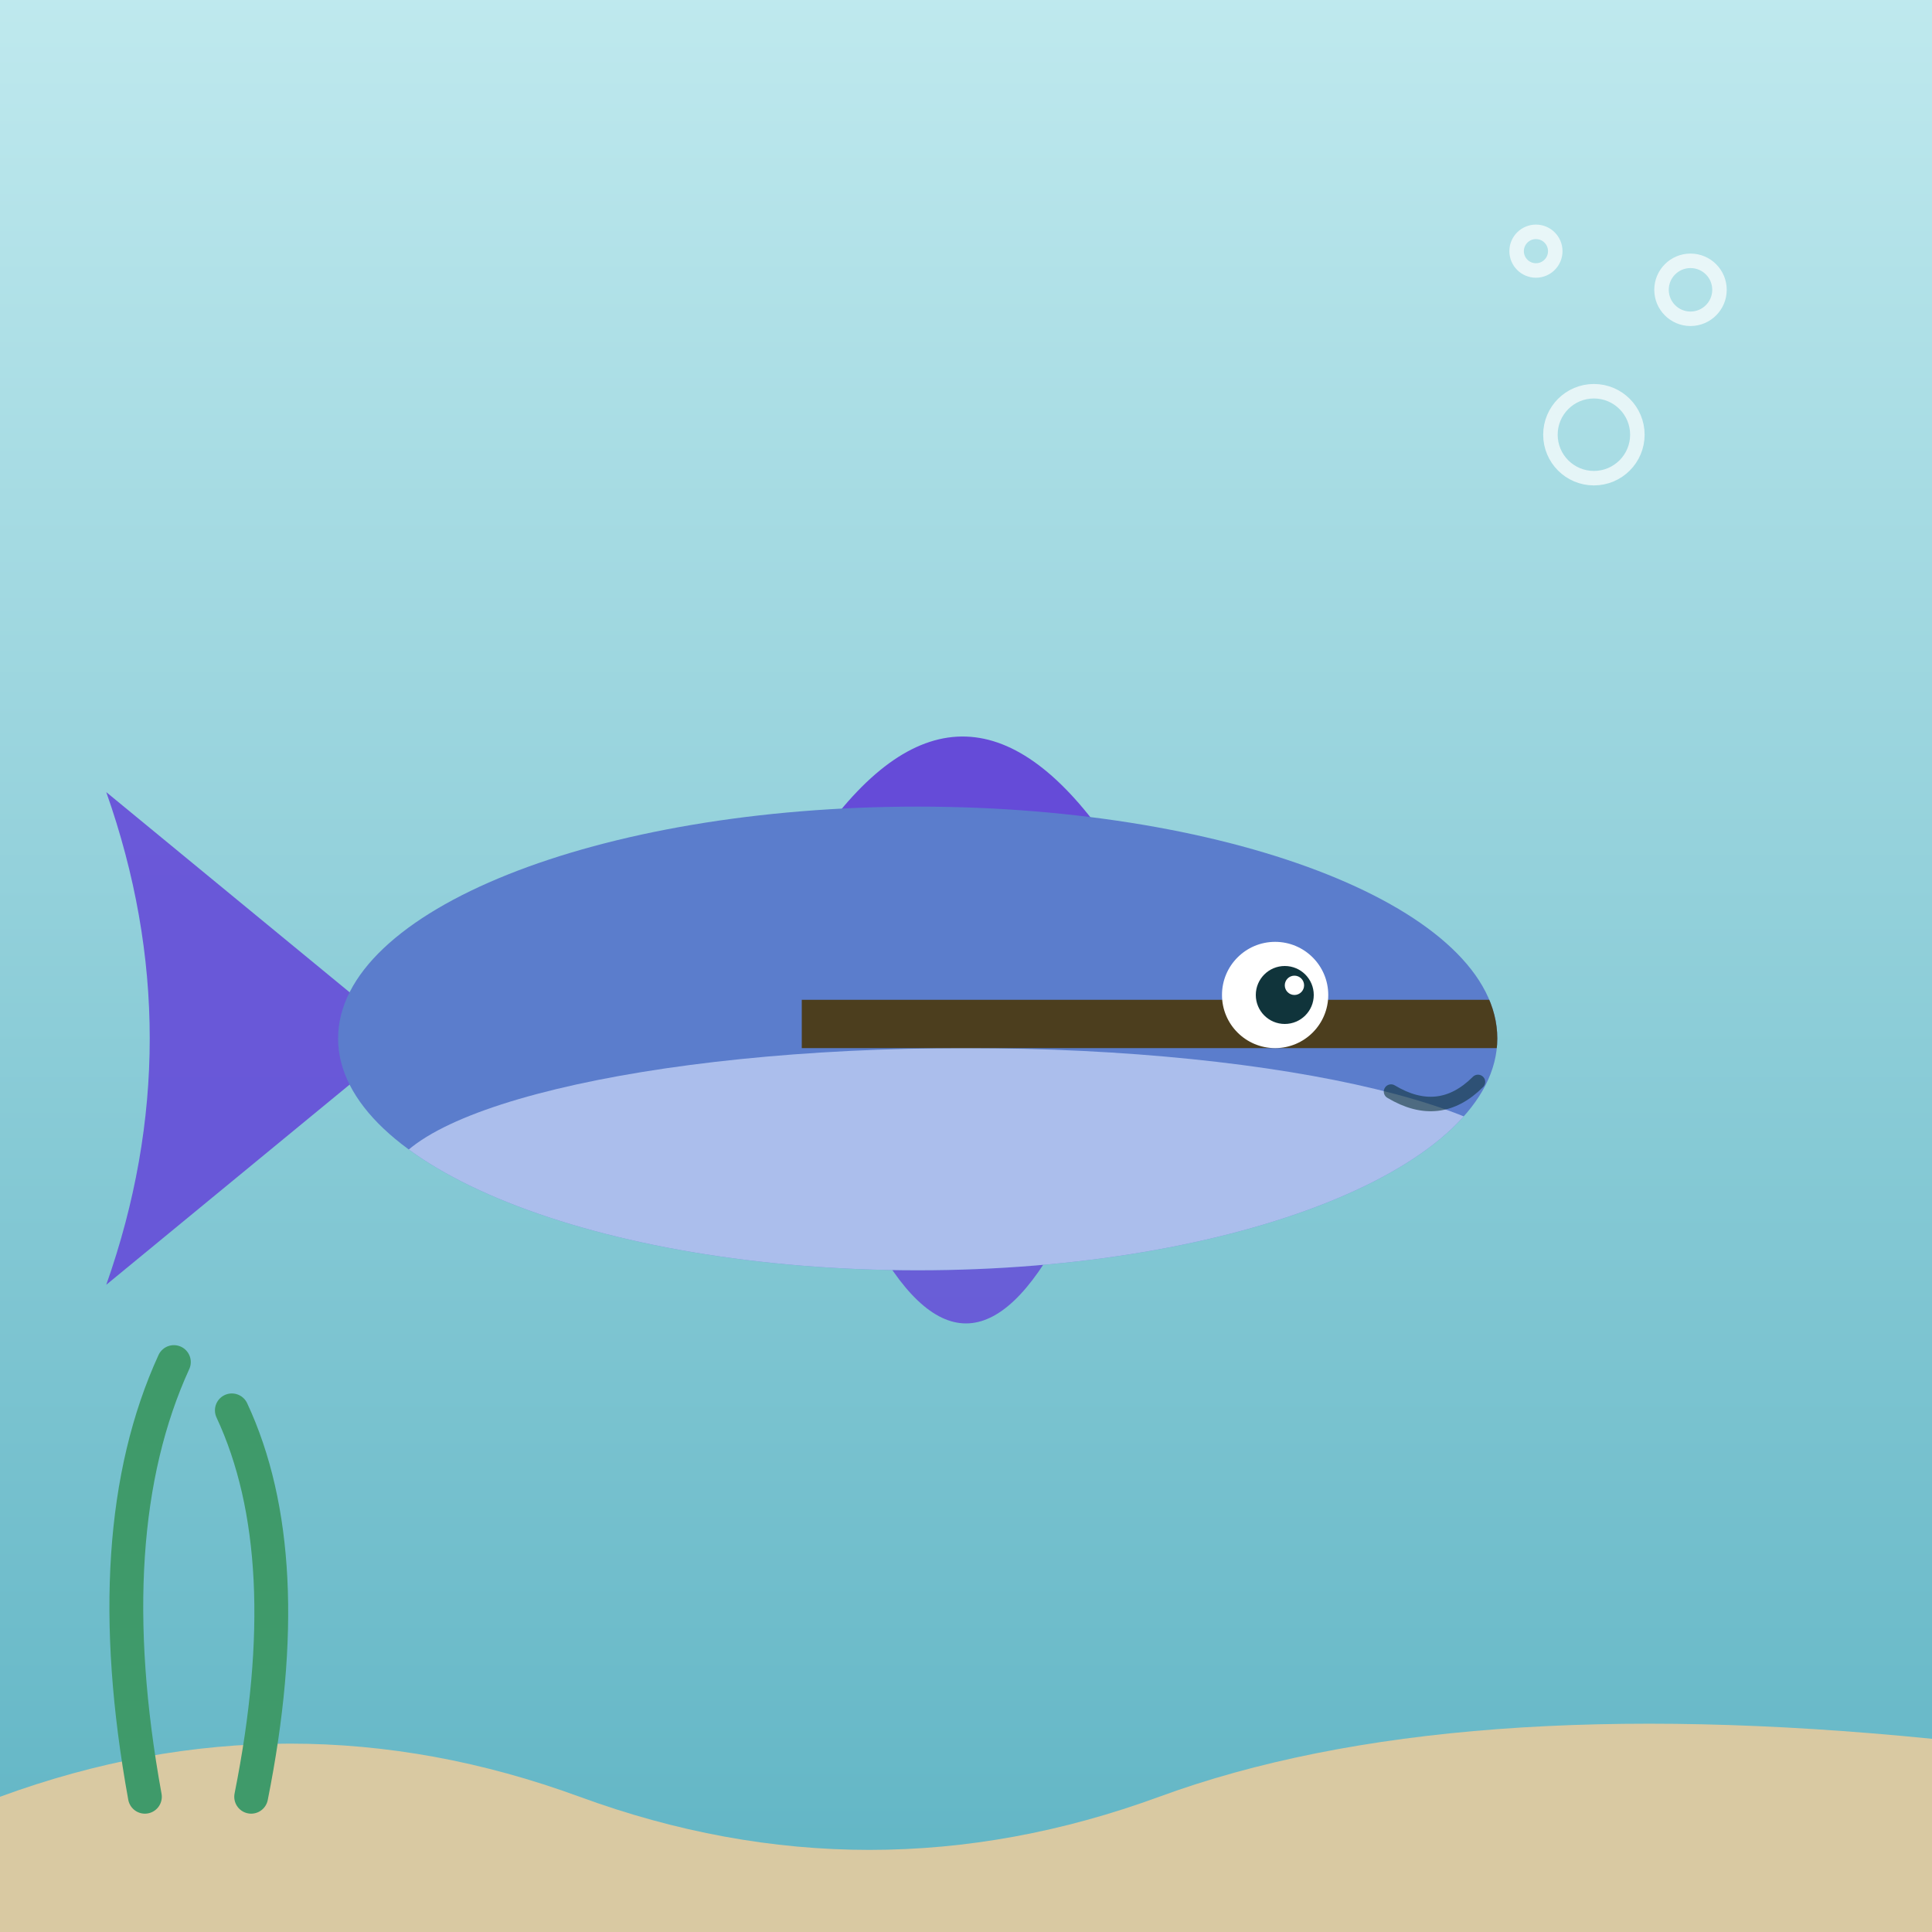
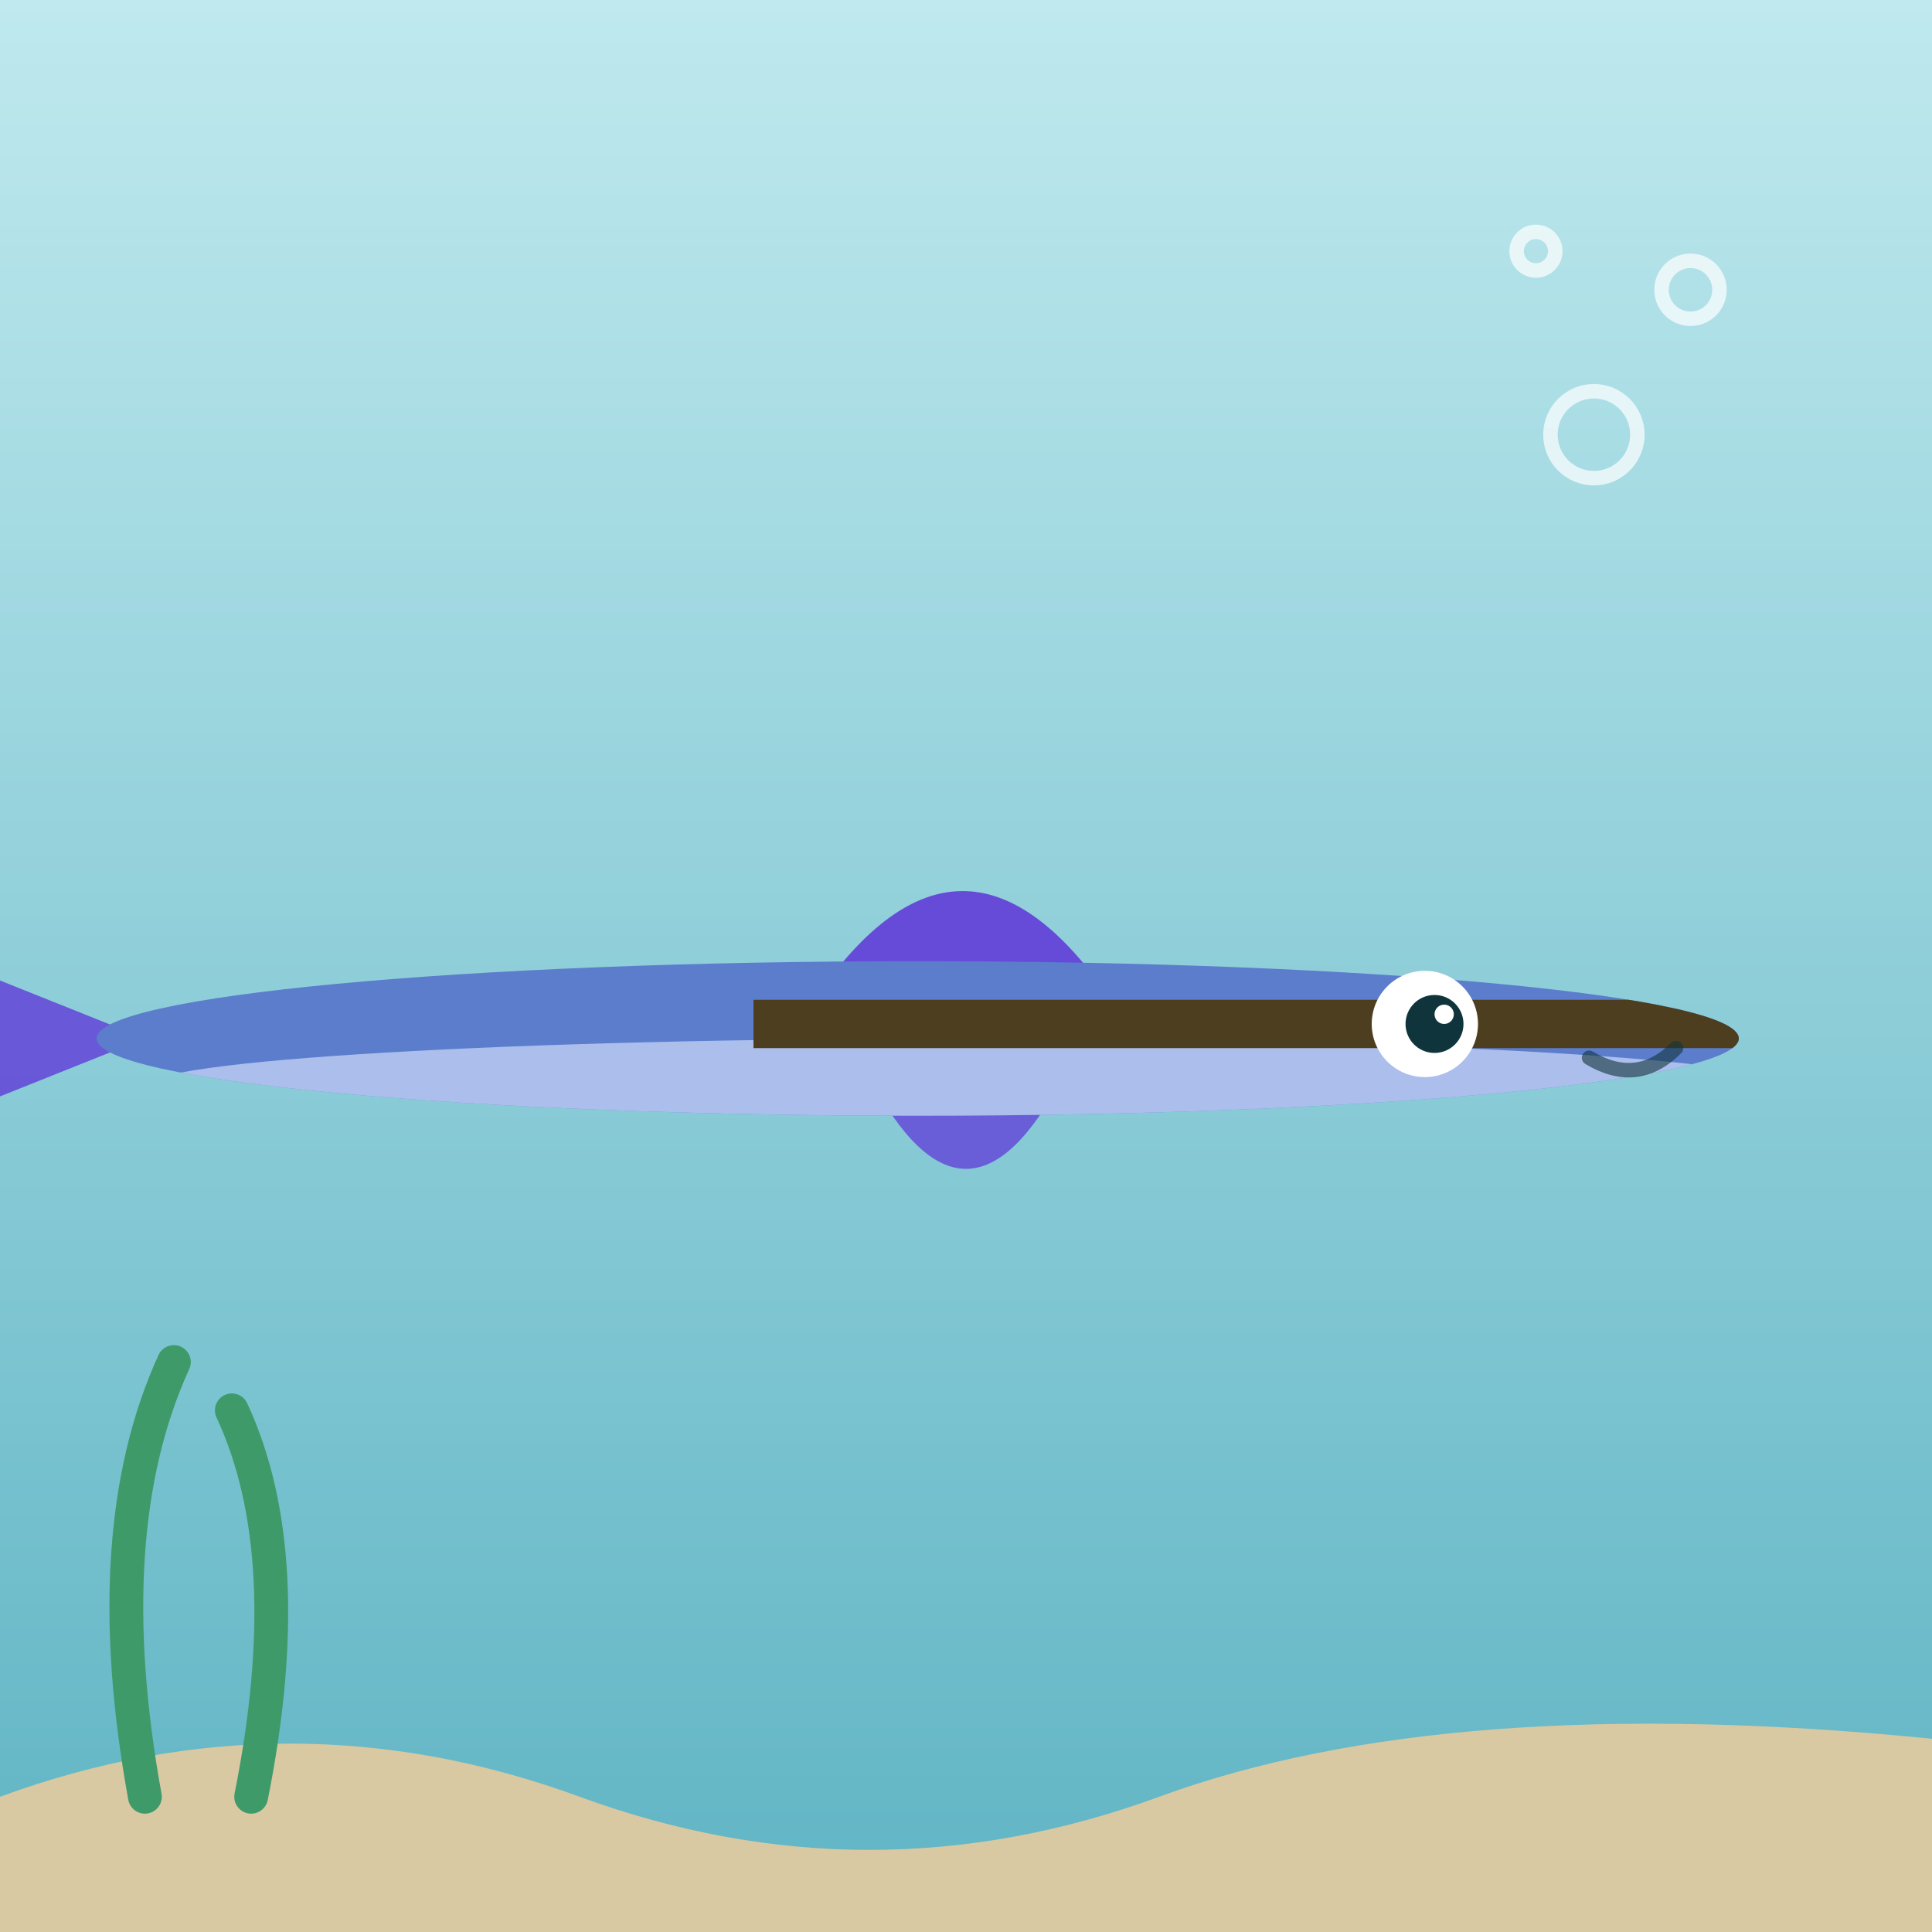
<svg xmlns="http://www.w3.org/2000/svg" viewBox="0 0 400 400" role="img">
  <defs>
    <linearGradient id="w" x1="0" y1="0" x2="0" y2="1">
      <stop offset="0" stop-color="#bfe9ee" />
      <stop offset="1" stop-color="#5fb4c4" />
    </linearGradient>
  </defs>
  <rect width="400" height="400" fill="url(#w)" />
  <path d="M0,372 Q60,350 120,372 T240,372 T400,360 V400 H0Z" fill="#d9c9a2" />
  <path d="M30,372 q-10,-55 6,-90 M52,372 q10,-50 -4,-80" stroke="#3f9a6a" stroke-width="7" stroke-linecap="round" fill="none" />
  <g fill="none" stroke="#fff" stroke-width="3" opacity=".7">
    <circle cx="330" cy="90" r="9" />
    <circle cx="350" cy="60" r="6" />
    <circle cx="318" cy="52" r="4" />
  </g>
-   <path d="M84,215 L22,164 Q40,215 22,266Z" fill="#654bd8" opacity=".9" />
-   <path d="M170,173 Q200,131 230,175Z" fill="#654bd8" />
-   <path d="M180,255 Q200,293 220,255Z" fill="#654bd8" opacity=".85" />
-   <ellipse cx="190" cy="215" rx="120" ry="48" fill="#5b7dcc" />
+   <path d="M30,215 L-5,201 L-5,229Z" fill="#654bd8" opacity=".9" />
+   <path d="M170,205 Q200,163 230,207Z" fill="#654bd8" />
+   <path d="M180,223 Q200,261 220,223Z" fill="#654bd8" opacity=".85" />
+   <ellipse cx="190" cy="215" rx="170" ry="16" fill="#5b7dcc" />
  <clipPath id="b">
-     <ellipse cx="190" cy="215" rx="120" ry="48" />
+     <ellipse cx="190" cy="215" rx="170" ry="16" />
  </clipPath>
  <g clip-path="url(#b)">
-     <ellipse cx="200" cy="246" rx="120" ry="29" fill="#c5d4f7" opacity=".75" />
-     <rect x="166.0" y="207" width="156.0" height="10" fill="#4c3e1e" />
+     <ellipse cx="200" cy="225" rx="170" ry="10" fill="#c5d4f7" opacity=".75" />
+     <rect x="156.0" y="207" width="221.0" height="10" fill="#4c3e1e" />
  </g>
-   <circle cx="264" cy="206" r="11" fill="#fff" />
-   <circle cx="266" cy="206" r="6" fill="#10343b" />
-   <circle cx="268" cy="204" r="2" fill="#fff" />
-   <path d="M288,226 q10,6 18,-2" stroke="#10343b" stroke-width="3" fill="none" stroke-linecap="round" opacity=".6" />
+   <circle cx="295" cy="212" r="11" fill="#fff" />
+   <circle cx="297" cy="212" r="6" fill="#10343b" />
+   <circle cx="299" cy="210" r="2" fill="#fff" />
+   <path d="M329,219 q10,6 18,-2" stroke="#10343b" stroke-width="3" fill="none" stroke-linecap="round" opacity=".6" />
</svg>
